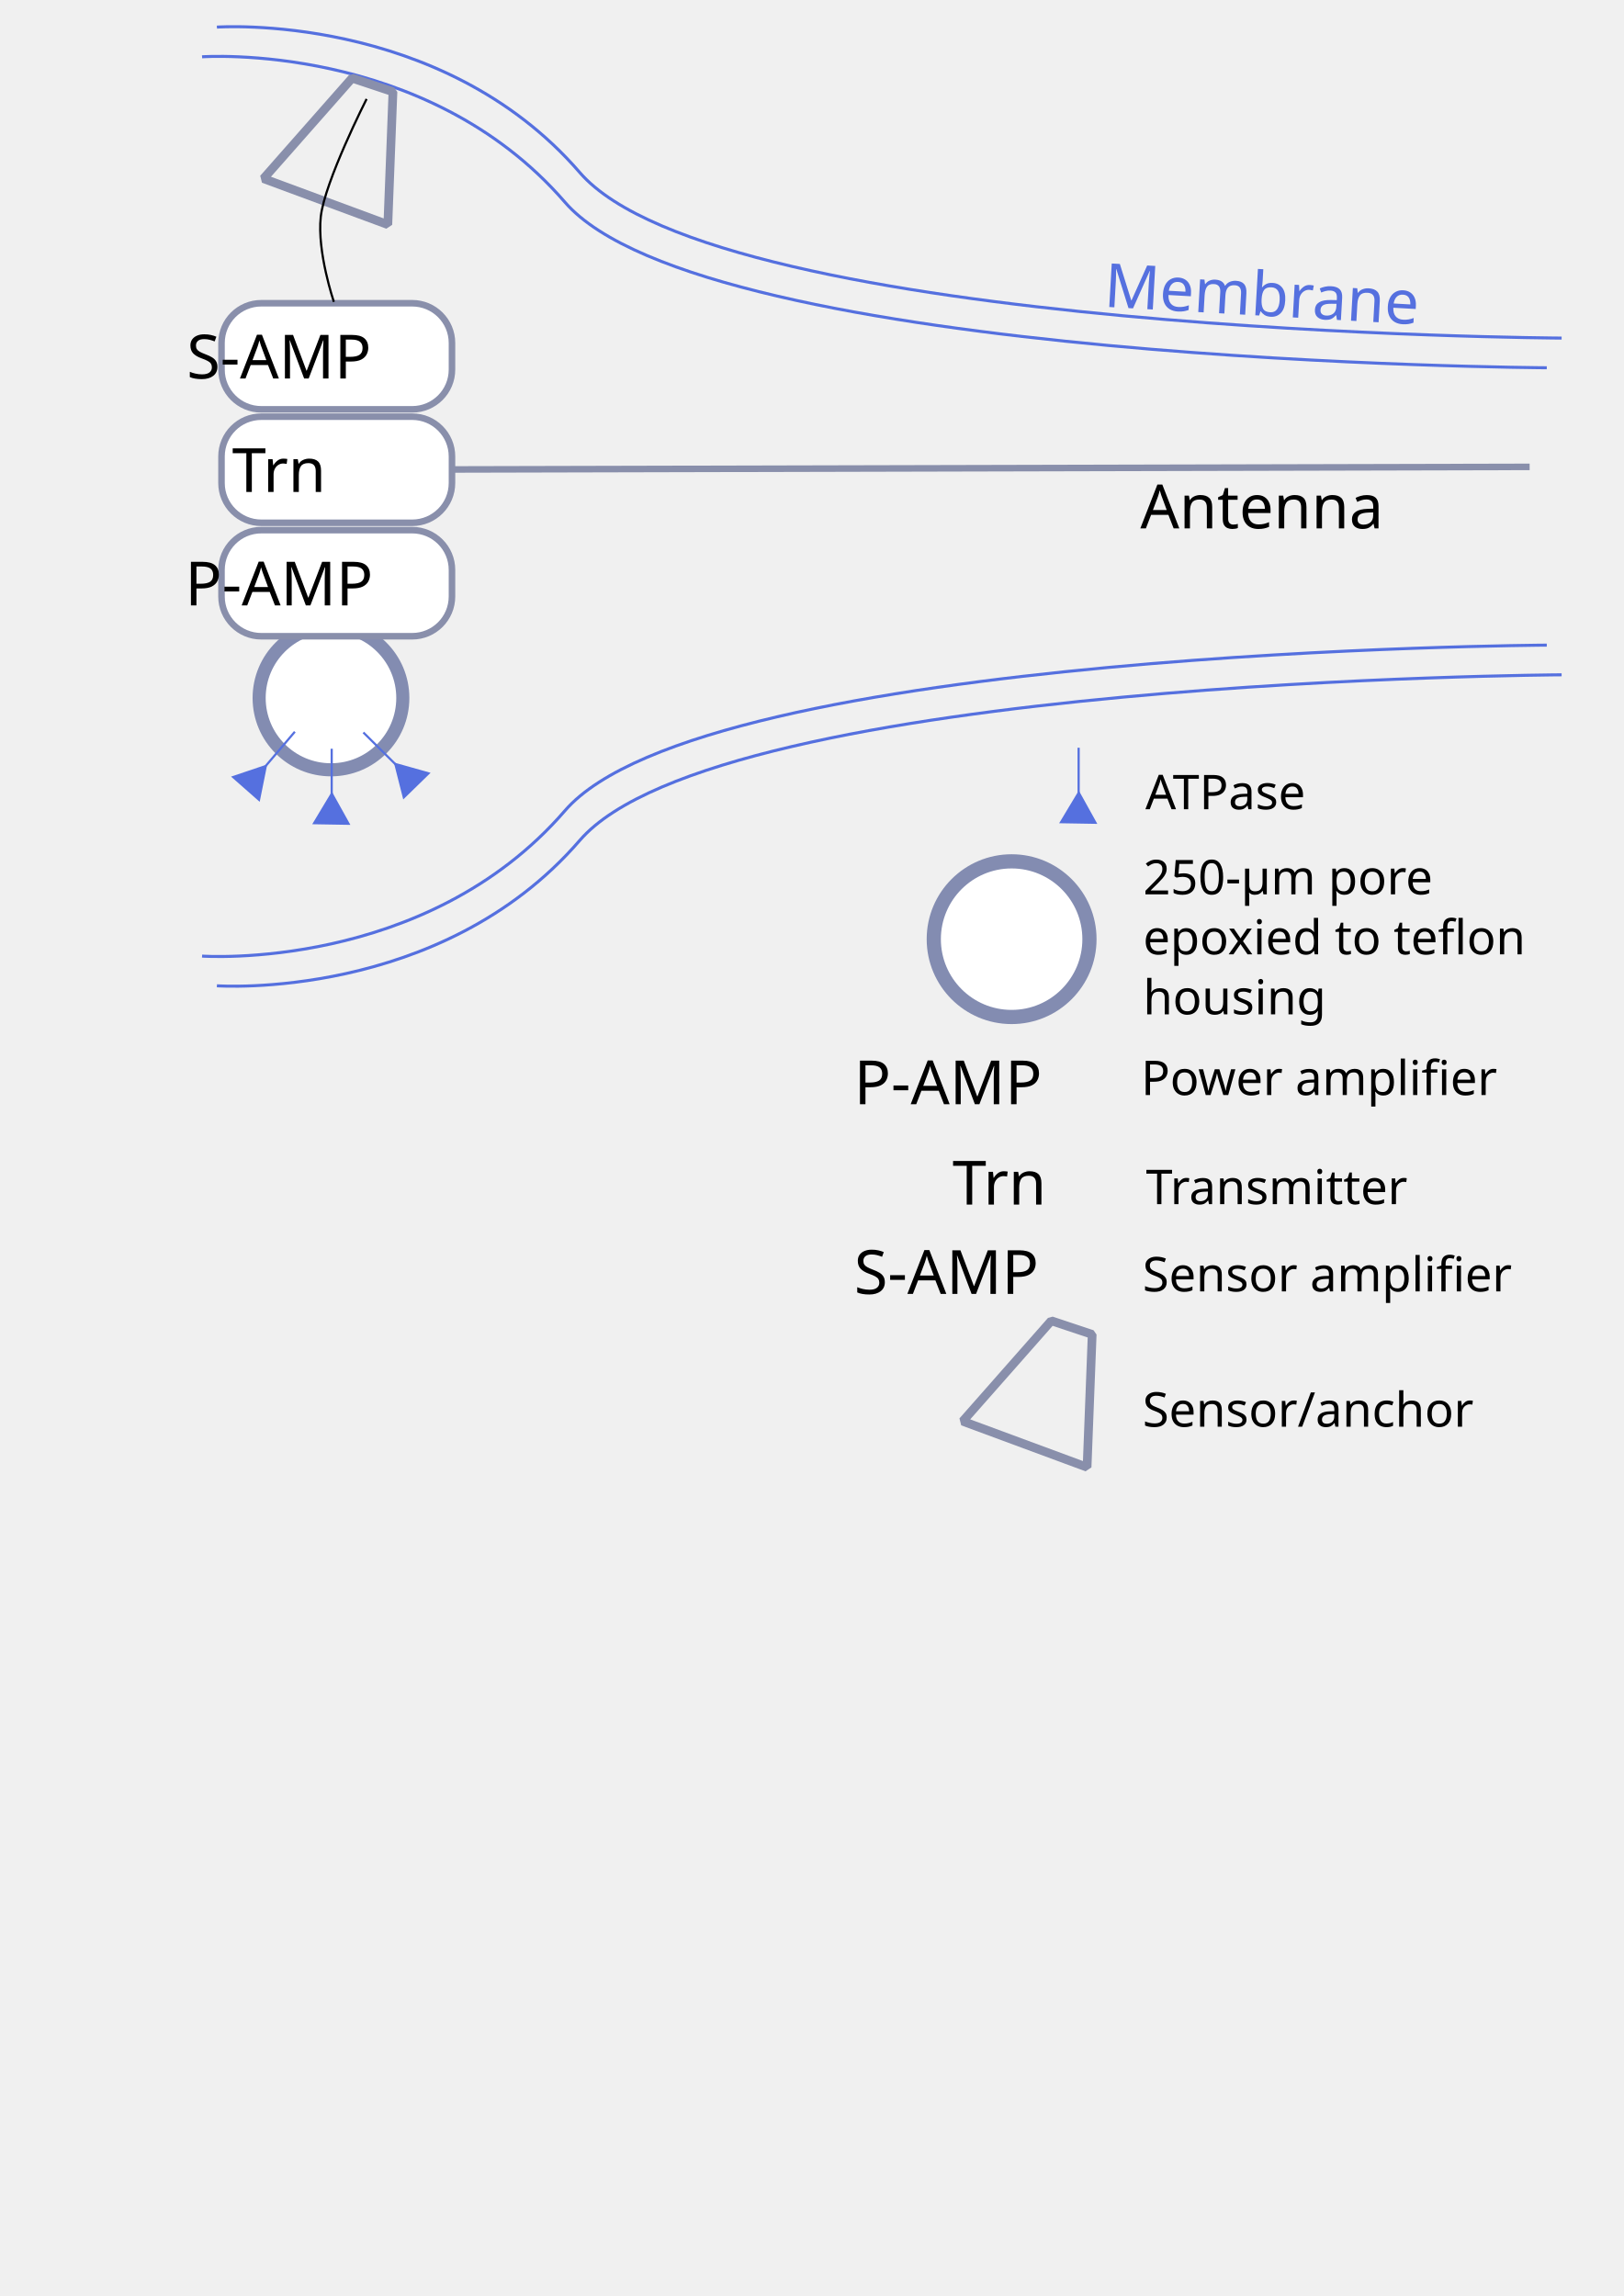
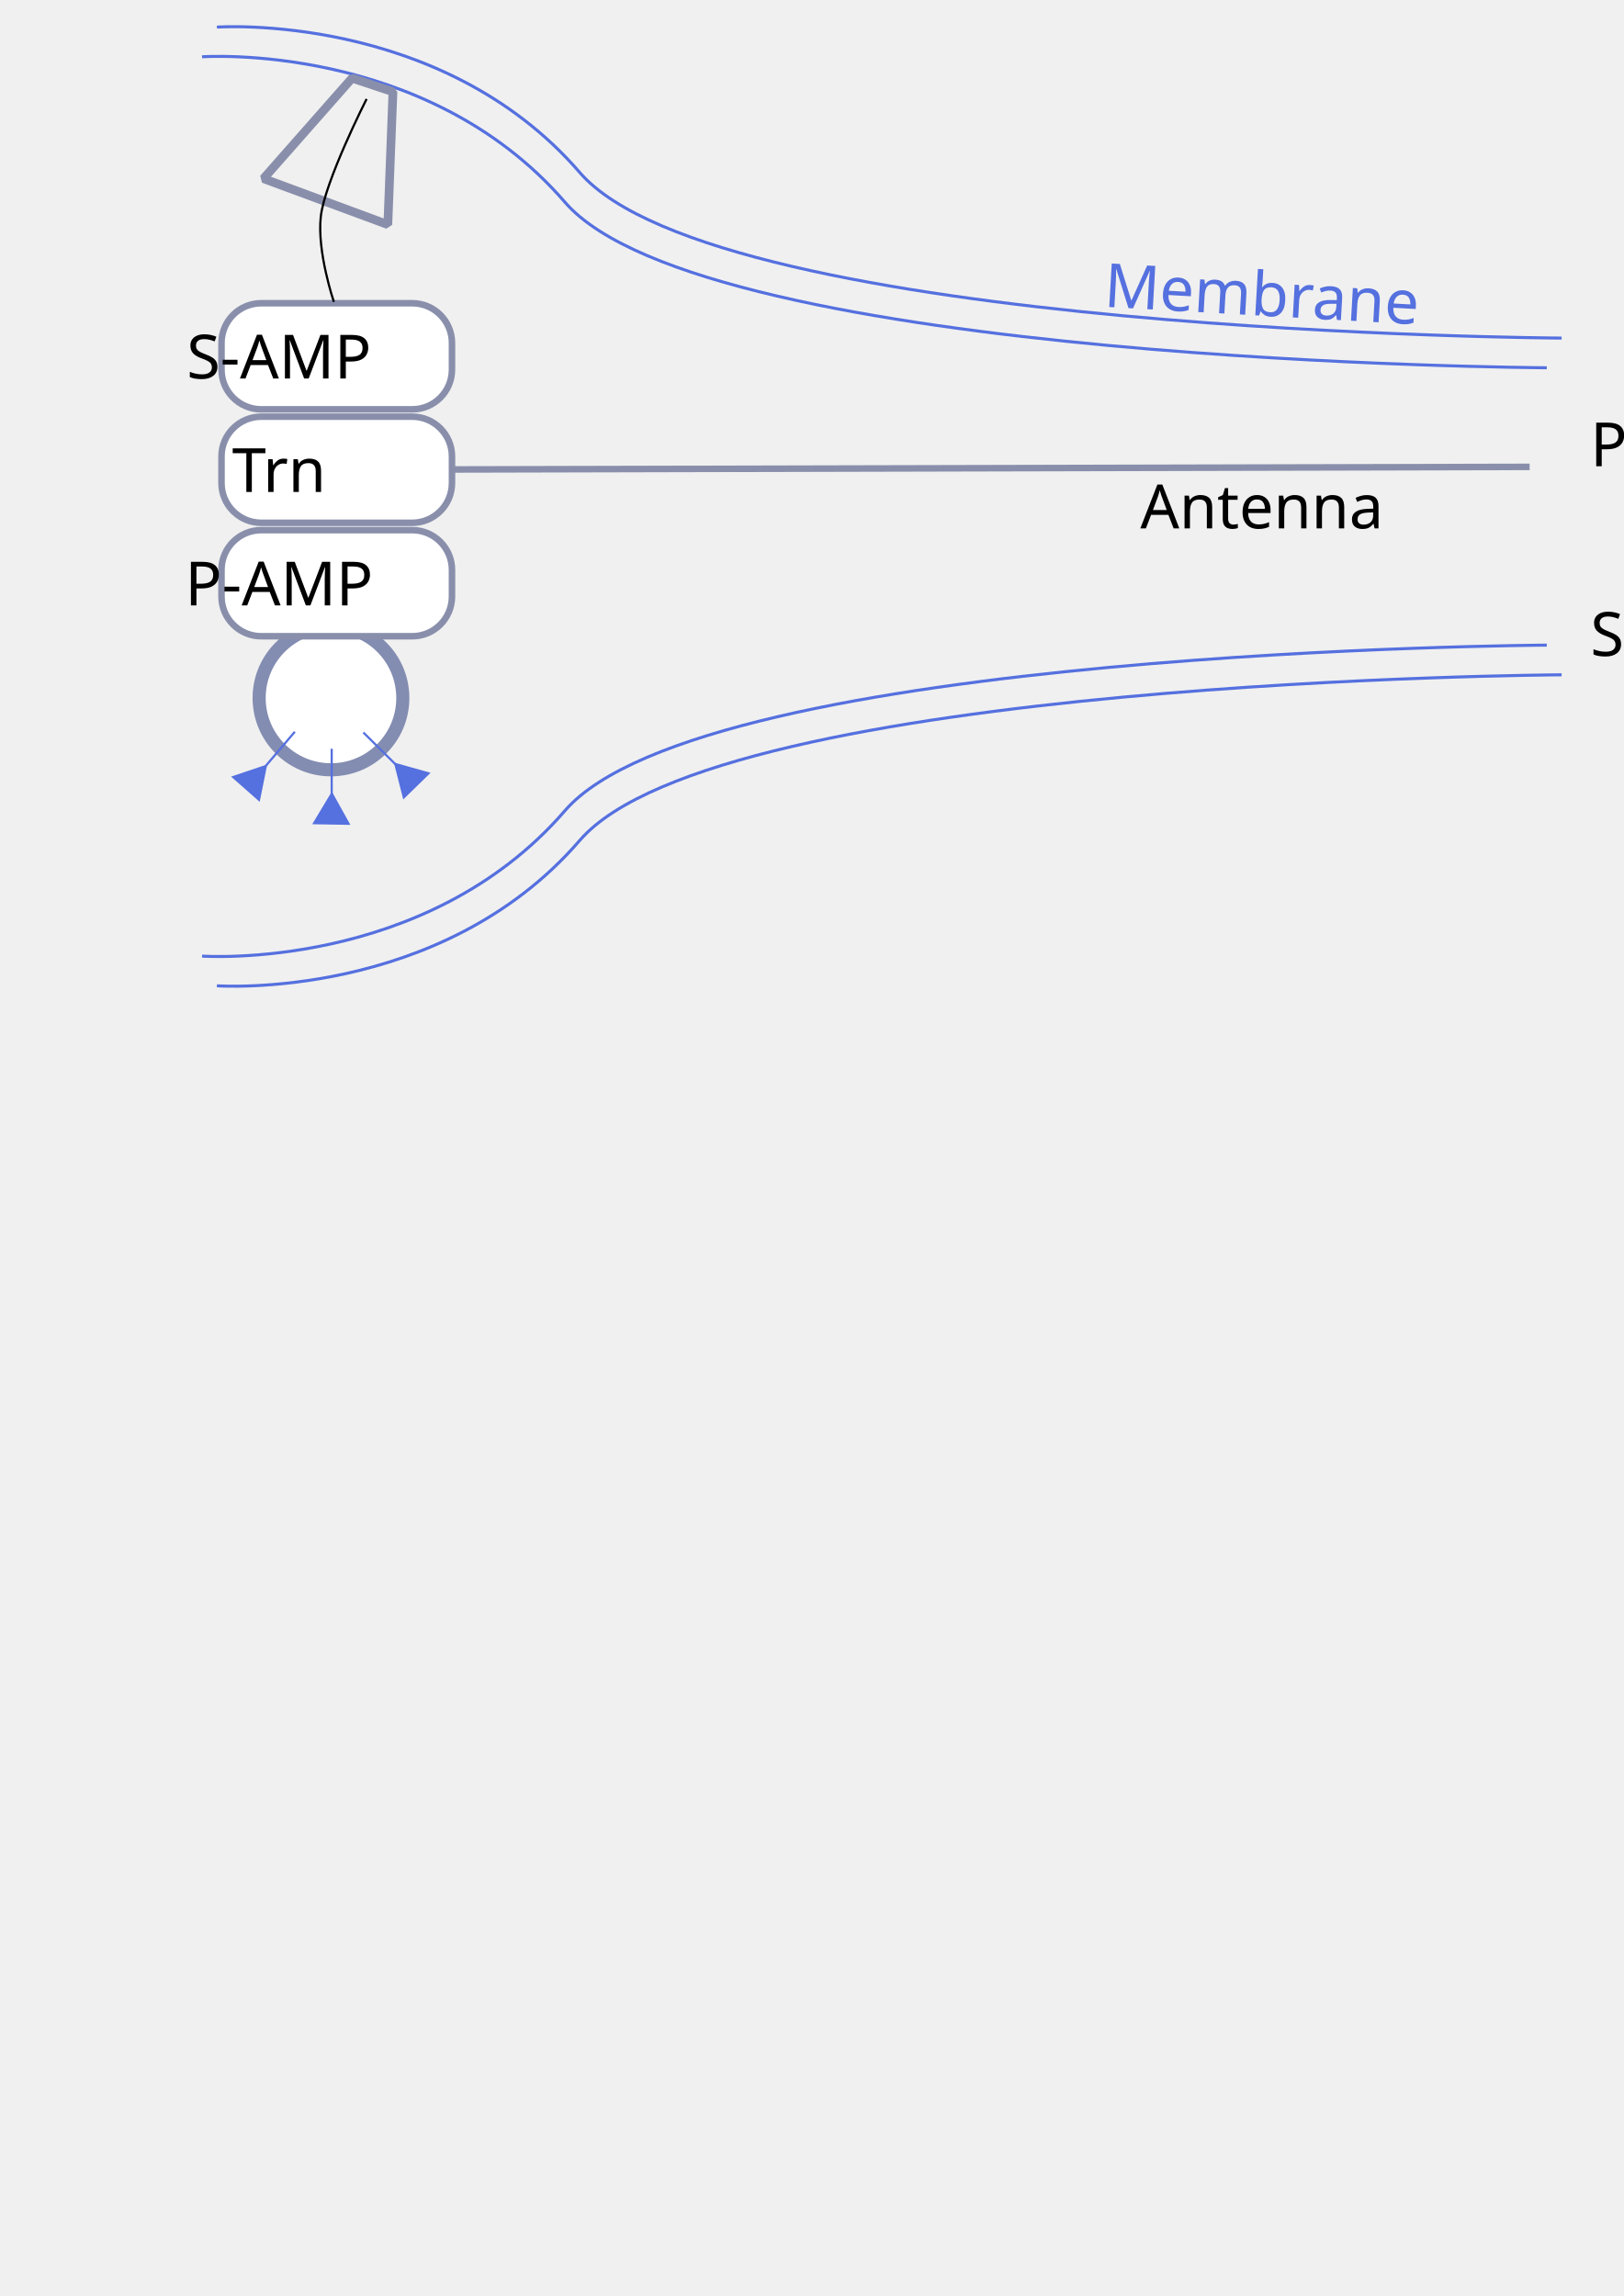
<svg xmlns="http://www.w3.org/2000/svg" width="744.094" height="1052.362" id="svg2" version="1.1">
  <defs id="defs4" />
  <g id="layer1" style="display:inline">
    <path style="fill:none;stroke:#5570df;stroke-width:1.388px;stroke-linecap:butt;stroke-linejoin:miter;stroke-opacity:1" d="m 99.398,12.428 c 0,0 102.442,-7.262 166.289,66.636 63.847,73.898 449.955,75.894 449.955,75.894" id="path2992" />
    <path id="path3000" d="m 92.6,26.034 c 0,0 102.442,-7.262 166.289,66.636 63.847,73.898 449.955,75.894 449.955,75.894" style="fill:none;stroke:#5570df;stroke-width:1.388px;stroke-linecap:butt;stroke-linejoin:miter;stroke-opacity:1" />
    <path id="path3002" d="m 99.398,451.828 c 0,0 102.442,7.262 166.289,-66.636 63.847,-73.898 449.955,-75.894 449.955,-75.894" style="fill:none;stroke:#5570df;stroke-width:1.388px;stroke-linecap:butt;stroke-linejoin:miter;stroke-opacity:1" />
    <path style="fill:none;stroke:#5570df;stroke-width:1.388px;stroke-linecap:butt;stroke-linejoin:miter;stroke-opacity:1" d="m 92.6,438.222 c 0,0 102.442,7.262 166.289,-66.636 63.847,-73.898 449.955,-75.894 449.955,-75.894" id="path3004" />
    <path style="fill:none;stroke:#898fab;stroke-width:4;stroke-linecap:butt;stroke-linejoin:bevel;stroke-miterlimit:4;stroke-opacity:1;stroke-dasharray:none" d="m 161.341,35.818 18.735,6.245 -2.342,60.887 -56.984,-21.076 z" id="path3027" />
    <rect style="fill:#ffffff;fill-opacity:1;stroke:#898fab;stroke-width:3;stroke-linecap:butt;stroke-miterlimit:4;stroke-opacity:1;stroke-dasharray:none" id="rect3029" width="105.621" height="48.637" x="101.507" y="138.983" ry="18.227" />
    <text xml:space="preserve" style="font-size:40px;font-style:normal;font-weight:normal;line-height:125%;letter-spacing:0px;word-spacing:0px;fill:#000000;fill-opacity:1;stroke:none;font-family:Sans" x="153.88" y="173.494" id="text3801">
      <tspan id="tspan3803" x="153.88" y="173.494" style="font-size:28px;text-align:center;text-anchor:middle">S-AMP</tspan>
    </text>
    <rect ry="18.227" y="190.983" x="101.507" height="48.637" width="105.621" id="rect3811" style="fill:#ffffff;fill-opacity:1;stroke:#898fab;stroke-width:3;stroke-linecap:butt;stroke-miterlimit:4;stroke-opacity:1;stroke-dasharray:none" />
    <text id="text3813" y="225.494" x="153.88" style="font-size:40px;font-style:normal;font-weight:normal;line-height:125%;letter-spacing:0px;word-spacing:0px;fill:#000000;fill-opacity:1;stroke:none;font-family:Sans" xml:space="preserve">
      <tspan style="font-size:28px;text-align:center;text-anchor:middle" y="225.494" x="153.88" id="tspan3815">Trn</tspan>
    </text>
    <path style="fill:#ffffff;fill-opacity:1;stroke:#838cb1;stroke-width:4.197;stroke-linecap:butt;stroke-miterlimit:4;stroke-opacity:1;stroke-dasharray:none;stroke-dashoffset:0" id="path4465" d="m 137.387,356.451 a 23.028,23.028 0 1 1 -46.056,0 23.028,23.028 0 1 1 46.056,0 z" transform="matrix(1.429641,0,0,1.429641,-11.81447,-189.6843)" />
    <rect ry="18.227" y="242.983" x="101.507" height="48.637" width="105.621" id="rect3817" style="fill:#ffffff;fill-opacity:1;stroke:#898fab;stroke-width:3;stroke-linecap:butt;stroke-miterlimit:4;stroke-opacity:1;stroke-dasharray:none" />
    <text id="text3819" y="277.494" x="153.88" style="font-size:40px;font-style:normal;font-weight:normal;line-height:125%;letter-spacing:0px;word-spacing:0px;fill:#000000;fill-opacity:1;stroke:none;font-family:Sans" xml:space="preserve">
      <tspan style="font-size:28px;text-align:center;text-anchor:middle" y="277.494" x="153.88" id="tspan3821">P-AMP</tspan>
    </text>
    <path style="fill:none;stroke:#898fab;stroke-width:3;stroke-linecap:butt;stroke-linejoin:miter;stroke-miterlimit:4;stroke-opacity:1;stroke-dasharray:none;stroke-dashoffset:0;marker-end:none;display:inline" d="m 207.128,215.175 493.856,-1.185" id="path3823" />
    <text xml:space="preserve" style="font-size:40px;font-style:normal;font-weight:normal;line-height:125%;letter-spacing:0px;word-spacing:0px;fill:#000000;fill-opacity:1;stroke:none;font-family:Sans" x="604.29" y="242.183" id="text4459">
      <tspan id="tspan4461" x="604.29" y="242.183" style="font-size:28px;text-align:center;text-anchor:middle">Antenna</tspan>
    </text>
    <text id="text4467" y="111.764" x="610.974" style="font-size:40px;font-style:normal;font-weight:normal;line-height:125%;letter-spacing:0px;word-spacing:0px;fill:#5570df;fill-opacity:1;stroke:none;font-family:Sans" xml:space="preserve" transform="matrix(0.9984015,0.05651971,-0.05651971,0.9984015,0,0)">
      <tspan style="font-size:28px;text-align:center;text-anchor:middle;fill:#5570df;fill-opacity:1" y="111.764" x="610.974" id="tspan4469">Membrane</tspan>
    </text>
    <g id="g4514">
      <path transform="translate(119.9064,279.8847)" d="m 39.811,97.68 -7.883,-0.133 -7.883,-0.133 4.056,-6.76 4.056,-6.76 3.826,6.893 z" id="path4471" style="fill:#5570df;fill-opacity:1;stroke:#5570df;stroke-width:1;stroke-linecap:butt;stroke-linejoin:miter;stroke-miterlimit:4;stroke-opacity:1;stroke-dasharray:none;stroke-dashoffset:0" />
      <path id="path4473" d="m 152.009,364.258 0,-21.076" style="fill:#ffffff;fill-opacity:1;stroke:#5570df;stroke-width:1px;stroke-linecap:butt;stroke-linejoin:miter;stroke-opacity:1" />
    </g>
    <path transform="matrix(0.7614701,0.6482,-0.6482,0.7614701,151.6949,266.3877)" d="m 39.811,97.68 -7.883,-0.133 -7.883,-0.133 4.056,-6.76 4.056,-6.76 3.826,6.893 z" id="path4475" style="fill:#5570df;fill-opacity:1;stroke:#5570df;stroke-width:1;stroke-linecap:butt;stroke-linejoin:miter;stroke-miterlimit:4;stroke-opacity:1;stroke-dasharray:none;stroke-dashoffset:0" />
    <path id="path4477" d="M 121.449,351.444 135.111,335.395" style="fill:#ffffff;fill-opacity:1;stroke:#5570df;stroke-width:1px;stroke-linecap:butt;stroke-linejoin:miter;stroke-opacity:1" />
    <g id="g4486">
      <path transform="matrix(0.7040868,-0.7101139,0.7101139,0.7040868,98.96177,313.9475)" d="m 39.811,97.68 -7.883,-0.133 -7.883,-0.133 4.056,-6.76 4.056,-6.76 3.826,6.893 z" id="path4479" style="fill:#5570df;fill-opacity:1;stroke:#5570df;stroke-width:1;stroke-linecap:butt;stroke-linejoin:miter;stroke-miterlimit:4;stroke-opacity:1;stroke-dasharray:none;stroke-dashoffset:0" />
      <path id="path4481" d="m 181.479,350.557 -14.967,-14.84" style="fill:#ffffff;fill-opacity:1;stroke:#5570df;stroke-width:1px;stroke-linecap:butt;stroke-linejoin:miter;stroke-opacity:1" />
    </g>
    <path style="fill:none;stroke:#000000;stroke-width:1px;stroke-linecap:butt;stroke-linejoin:miter;stroke-opacity:1" d="m 153,138.362 c 0,0 -7.768,-22.863 -6,-39 1.768,-16.137 21,-54 21,-54" id="path4483" />
  </g>
  <g id="layer2">
-     <path transform="matrix(1.549038,0,0,1.549038,286.4472,-121.6917)" d="m 137.387,356.451 a 23.028,23.028 0 1 1 -46.056,0 23.028,23.028 0 1 1 46.056,0 z" id="path4623" style="fill:#ffffff;fill-opacity:1;stroke:#838cb1;stroke-width:4.197;stroke-linecap:butt;stroke-miterlimit:4;stroke-opacity:1;stroke-dasharray:none;stroke-dashoffset:0;display:inline" />
-     <text xml:space="preserve" style="font-size:40px;font-style:normal;font-weight:normal;line-height:125%;letter-spacing:0px;word-spacing:0px;fill:#000000;fill-opacity:1;stroke:none;display:inline;font-family:Sans" x="523.855" y="409.914" id="text4625">
-       <tspan x="523.855" y="409.914" id="tspan4641" style="font-size:22px;font-weight:normal;-inkscape-font-specification:Sans">250-μm pore</tspan>
-       <tspan x="523.855" y="437.414" id="tspan4643" style="font-size:22px;font-weight:normal;-inkscape-font-specification:Sans">epoxied to teflon </tspan>
-       <tspan x="523.855" y="464.914" style="font-size:22px;font-weight:normal;-inkscape-font-specification:Sans" id="tspan4667">housing</tspan>
+     <path transform="matrix(1.549038,0,0,1.549038,623.8506,-414.108)" d="m 137.387,356.451 a 23.028,23.028 0 1 1 -46.056,0 23.028,23.028 0 1 1 46.056,0 z" id="path4623" style="fill:#ffffff;fill-opacity:1;stroke:#838cb1;stroke-width:4.197;stroke-linecap:butt;stroke-miterlimit:4;stroke-opacity:1;stroke-dasharray:none;stroke-dashoffset:0;display:inline" />
+     <text xml:space="preserve" style="font-size:40px;font-style:normal;font-weight:normal;line-height:125%;letter-spacing:0px;word-spacing:0px;fill:#000000;fill-opacity:1;stroke:none;display:inline;font-family:Sans" x="861.259" y="117.498" id="text4625">
+       <tspan x="861.259" y="117.498" id="tspan4641" style="font-size:22px;font-weight:normal;-inkscape-font-specification:Sans">250-μm pore</tspan>
+       <tspan x="861.259" y="144.998" id="tspan4643" style="font-size:22px;font-weight:normal;-inkscape-font-specification:Sans">epoxied to teflon </tspan>
+       <tspan x="861.259" y="172.498" style="font-size:22px;font-weight:normal;-inkscape-font-specification:Sans" id="tspan4667">housing</tspan>
    </text>
-     <text id="text4690" y="501.914" x="522.91" style="font-size:40px;font-style:normal;font-weight:normal;line-height:125%;letter-spacing:0px;word-spacing:0px;fill:#000000;fill-opacity:1;stroke:none;display:inline;font-family:Sans" xml:space="preserve">
-       <tspan id="tspan4696" style="font-size:22px;font-weight:normal;-inkscape-font-specification:Sans" y="501.914" x="522.91">Power amplifier</tspan>
+     <text id="text4690" y="209.498" x="860.314" style="font-size:40px;font-style:normal;font-weight:normal;line-height:125%;letter-spacing:0px;word-spacing:0px;fill:#000000;fill-opacity:1;stroke:none;display:inline;font-family:Sans" xml:space="preserve">
+       <tspan id="tspan4696" style="font-size:22px;font-weight:normal;-inkscape-font-specification:Sans" y="209.498" x="860.314">Power amplifier</tspan>
    </text>
-     <text xml:space="preserve" style="font-size:40px;font-style:normal;font-weight:normal;line-height:125%;letter-spacing:0px;word-spacing:0px;fill:#000000;fill-opacity:1;stroke:none;display:inline;font-family:Sans" x="525.134" y="551.914" id="text4703">
-       <tspan x="525.134" y="551.914" style="font-size:22px;font-weight:normal;-inkscape-font-specification:Sans" id="tspan4705">Transmitter</tspan>
+     <text xml:space="preserve" style="font-size:40px;font-style:normal;font-weight:normal;line-height:125%;letter-spacing:0px;word-spacing:0px;fill:#000000;fill-opacity:1;stroke:none;display:inline;font-family:Sans" x="862.537" y="259.498" id="text4703">
+       <tspan x="862.537" y="259.498" style="font-size:22px;font-weight:normal;-inkscape-font-specification:Sans" id="tspan4705">Transmitter</tspan>
    </text>
-     <text id="text4707" y="591.914" x="523.619" style="font-size:40px;font-style:normal;font-weight:normal;line-height:125%;letter-spacing:0px;word-spacing:0px;fill:#000000;fill-opacity:1;stroke:none;display:inline;font-family:Sans" xml:space="preserve">
-       <tspan id="tspan4709" style="font-size:22px;font-weight:normal;-inkscape-font-specification:Sans" y="591.914" x="523.619">Sensor amplifier</tspan>
+     <text id="text4707" y="299.498" x="861.023" style="font-size:40px;font-style:normal;font-weight:normal;line-height:125%;letter-spacing:0px;word-spacing:0px;fill:#000000;fill-opacity:1;stroke:none;display:inline;font-family:Sans" xml:space="preserve">
+       <tspan id="tspan4709" style="font-size:22px;font-weight:normal;-inkscape-font-specification:Sans" y="299.498" x="861.023">Sensor amplifier</tspan>
    </text>
-     <text id="text3813-0" y="552.12" x="484.003" style="font-size:40px;font-style:normal;font-weight:normal;line-height:125%;letter-spacing:0px;word-spacing:0px;fill:#000000;fill-opacity:1;stroke:none;display:inline;font-family:Sans" xml:space="preserve">
-       <tspan style="font-size:28px;text-align:center;text-anchor:middle" y="552.12" x="484.003" id="tspan3815-6">Trn</tspan>
+     <text id="text3813-0" y="259.704" x="821.407" style="font-size:40px;font-style:normal;font-weight:normal;line-height:125%;letter-spacing:0px;word-spacing:0px;fill:#000000;fill-opacity:1;stroke:none;display:inline;font-family:Sans" xml:space="preserve">
+       <tspan style="font-size:28px;text-align:center;text-anchor:middle" y="259.704" x="821.407" id="tspan3815-6">Trn</tspan>
    </text>
-     <text id="text4732" y="593.046" x="459.736" style="font-size:40px;font-style:normal;font-weight:normal;line-height:125%;letter-spacing:0px;word-spacing:0px;fill:#000000;fill-opacity:1;stroke:none;display:inline;font-family:Sans" xml:space="preserve">
-       <tspan style="font-size:28px;text-align:center;text-anchor:middle" y="593.046" x="459.736" id="tspan4734">S-AMP</tspan>
+     <text id="text4732" y="300.63" x="797.139" style="font-size:40px;font-style:normal;font-weight:normal;line-height:125%;letter-spacing:0px;word-spacing:0px;fill:#000000;fill-opacity:1;stroke:none;display:inline;font-family:Sans" xml:space="preserve">
+       <tspan style="font-size:28px;text-align:center;text-anchor:middle" y="300.63" x="797.139" id="tspan4734">S-AMP</tspan>
    </text>
-     <path id="path4736" d="m 481.78,605.37 18.735,6.245 -2.342,60.887 -56.984,-21.076 z" style="fill:none;stroke:#898fab;stroke-width:4;stroke-linecap:butt;stroke-linejoin:bevel;stroke-miterlimit:4;stroke-opacity:1;stroke-dasharray:none;display:inline" />
-     <text xml:space="preserve" style="font-size:40px;font-style:normal;font-weight:normal;line-height:125%;letter-spacing:0px;word-spacing:0px;fill:#000000;fill-opacity:1;stroke:none;display:inline;font-family:Sans" x="523.619" y="653.914" id="text4738">
-       <tspan x="523.619" y="653.914" style="font-size:22px;font-weight:normal;-inkscape-font-specification:Sans" id="tspan4740">Sensor/anchor</tspan>
+     <path id="path4736" d="m 819.184,312.954 18.735,6.245 -2.342,60.887 -56.984,-21.076 z" style="fill:none;stroke:#898fab;stroke-width:4;stroke-linecap:butt;stroke-linejoin:bevel;stroke-miterlimit:4;stroke-opacity:1;stroke-dasharray:none;display:inline" />
+     <text xml:space="preserve" style="font-size:40px;font-style:normal;font-weight:normal;line-height:125%;letter-spacing:0px;word-spacing:0px;fill:#000000;fill-opacity:1;stroke:none;display:inline;font-family:Sans" x="861.023" y="361.498" id="text4738">
+       <tspan x="861.023" y="361.498" style="font-size:22px;font-weight:normal;-inkscape-font-specification:Sans" id="tspan4740">Sensor/anchor</tspan>
    </text>
-     <g transform="translate(342.2977,-0.459462)" id="g4514-1">
+     <g transform="translate(679.7011,-292.8757)" id="g4514-1">
      <path transform="translate(119.9064,279.8847)" d="m 39.811,97.68 -7.883,-0.133 -7.883,-0.133 4.056,-6.76 4.056,-6.76 3.826,6.893 z" id="path4471-9" style="fill:#5570df;fill-opacity:1;stroke:#5570df;stroke-width:1;stroke-linecap:butt;stroke-linejoin:miter;stroke-miterlimit:4;stroke-opacity:1;stroke-dasharray:none;stroke-dashoffset:0" />
      <path id="path4473-7" d="m 152.009,364.258 0,-21.076" style="fill:#ffffff;fill-opacity:1;stroke:#5570df;stroke-width:1px;stroke-linecap:butt;stroke-linejoin:miter;stroke-opacity:1" />
    </g>
-     <text xml:space="preserve" style="font-size:40px;font-style:normal;font-weight:normal;line-height:125%;letter-spacing:0px;word-spacing:0px;fill:#000000;fill-opacity:1;stroke:none;font-family:Sans" x="524.897" y="370.914" id="text4619">
-       <tspan id="tspan4621" x="524.897" y="370.914" style="font-size:22px">ATPase</tspan>
+     <text xml:space="preserve" style="font-size:40px;font-style:normal;font-weight:normal;line-height:125%;letter-spacing:0px;word-spacing:0px;fill:#000000;fill-opacity:1;stroke:none;font-family:Sans" x="862.301" y="78.498" id="text4619">
+       <tspan id="tspan4621" x="862.301" y="78.498" style="font-size:22px">ATPase</tspan>
    </text>
-     <text id="text3819-7" y="506.12" x="460.474" style="font-size:40px;font-style:normal;font-weight:normal;line-height:125%;letter-spacing:0px;word-spacing:0px;fill:#000000;fill-opacity:1;stroke:none;font-family:Sans" xml:space="preserve">
-       <tspan style="font-size:28px;text-align:center;text-anchor:middle" y="506.12" x="460.474" id="tspan3821-2">P-AMP</tspan>
+     <text id="text3819-7" y="213.704" x="797.877" style="font-size:40px;font-style:normal;font-weight:normal;line-height:125%;letter-spacing:0px;word-spacing:0px;fill:#000000;fill-opacity:1;stroke:none;font-family:Sans" xml:space="preserve">
+       <tspan style="font-size:28px;text-align:center;text-anchor:middle" y="213.704" x="797.877" id="tspan3821-2">P-AMP</tspan>
    </text>
  </g>
</svg>
